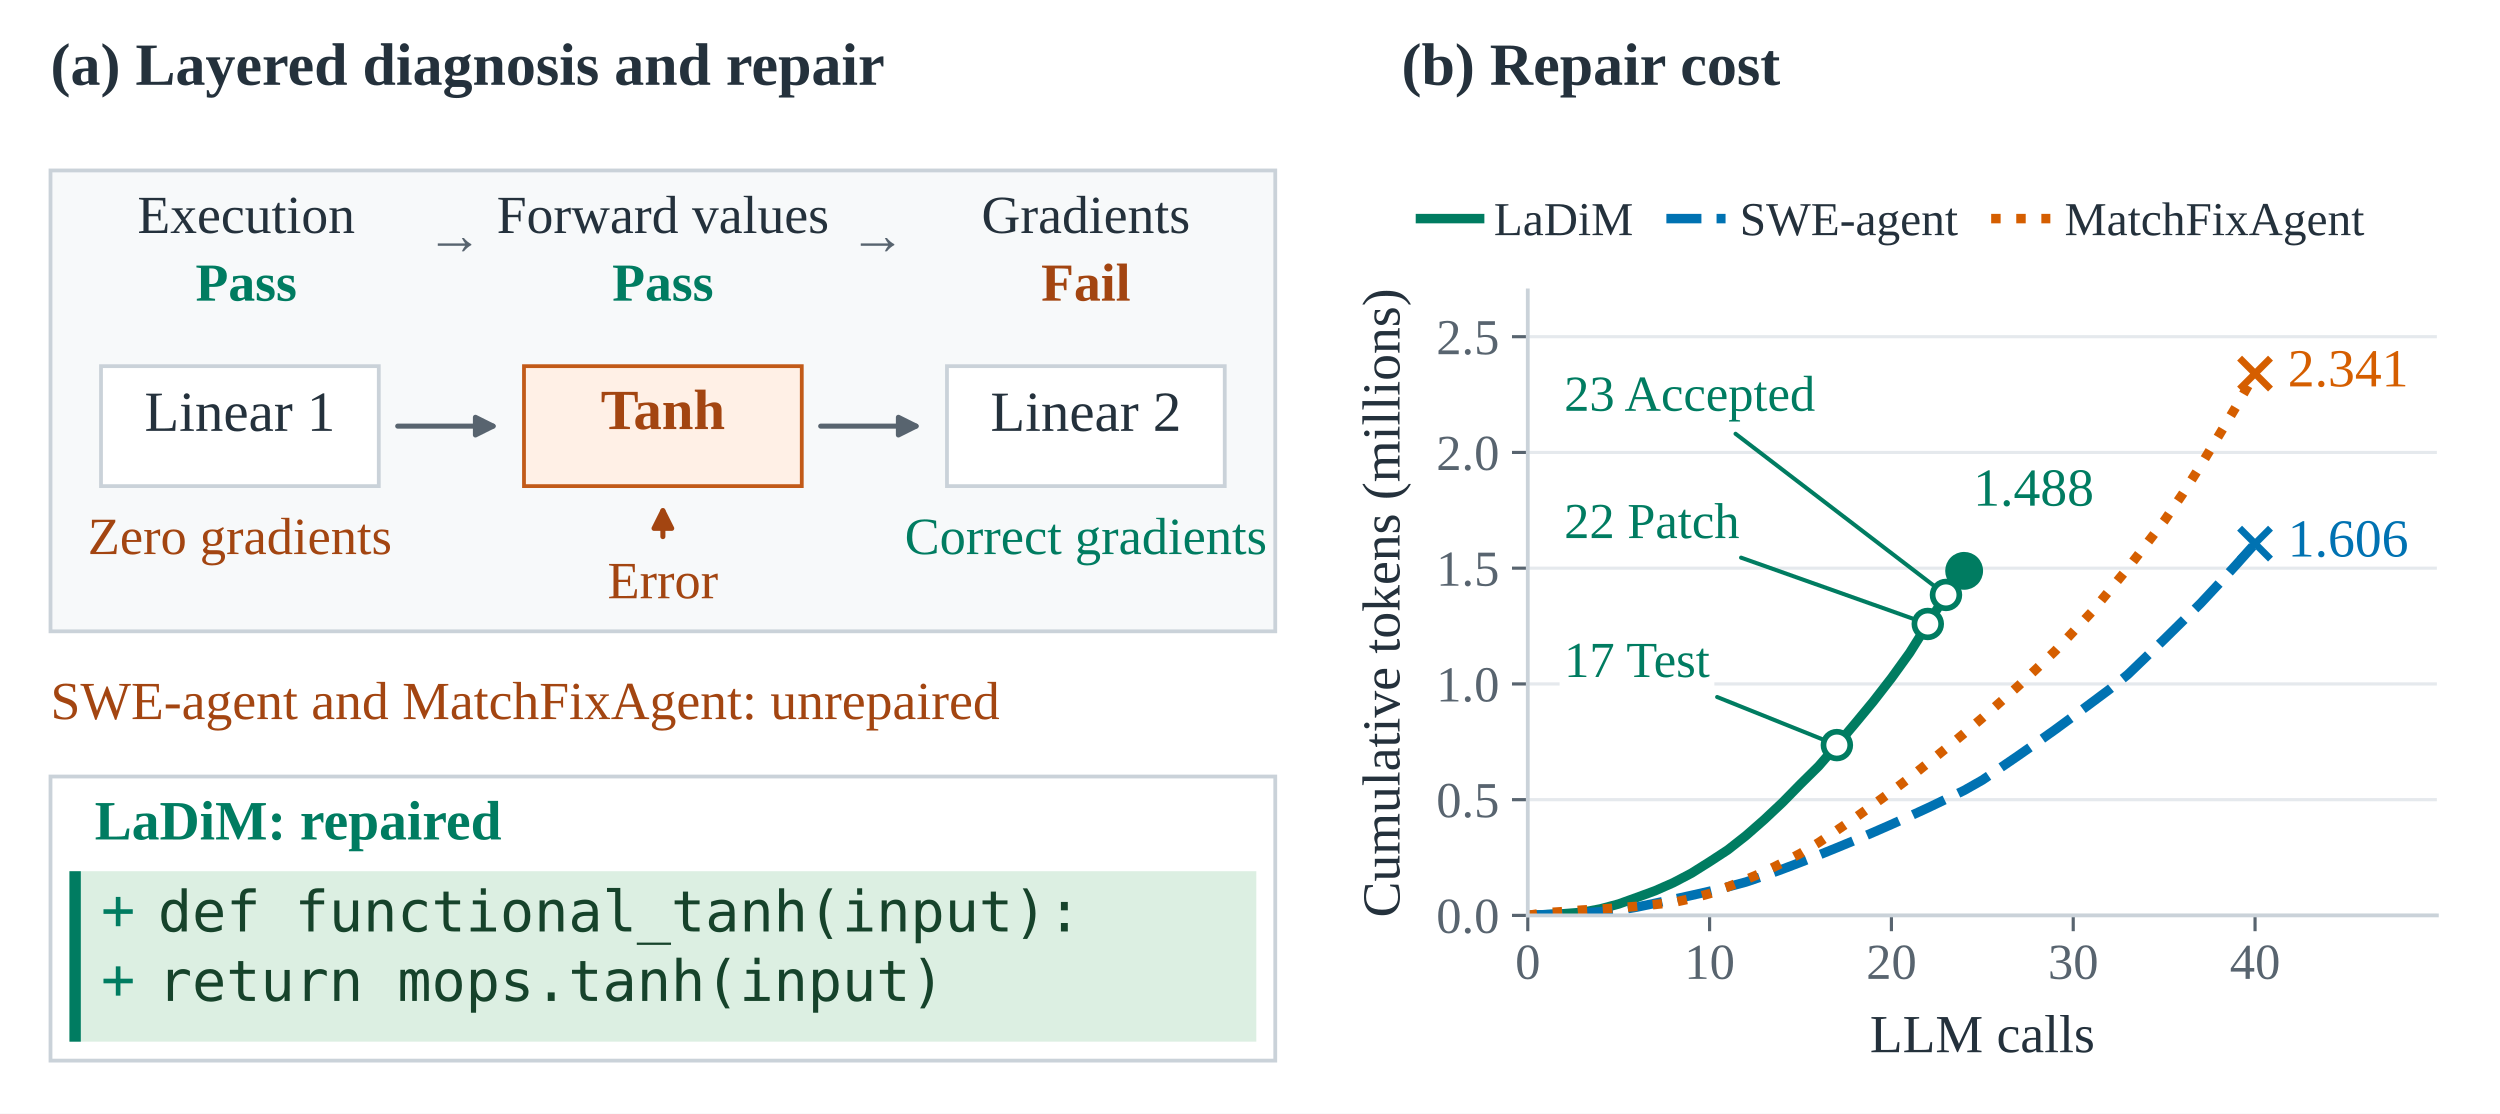
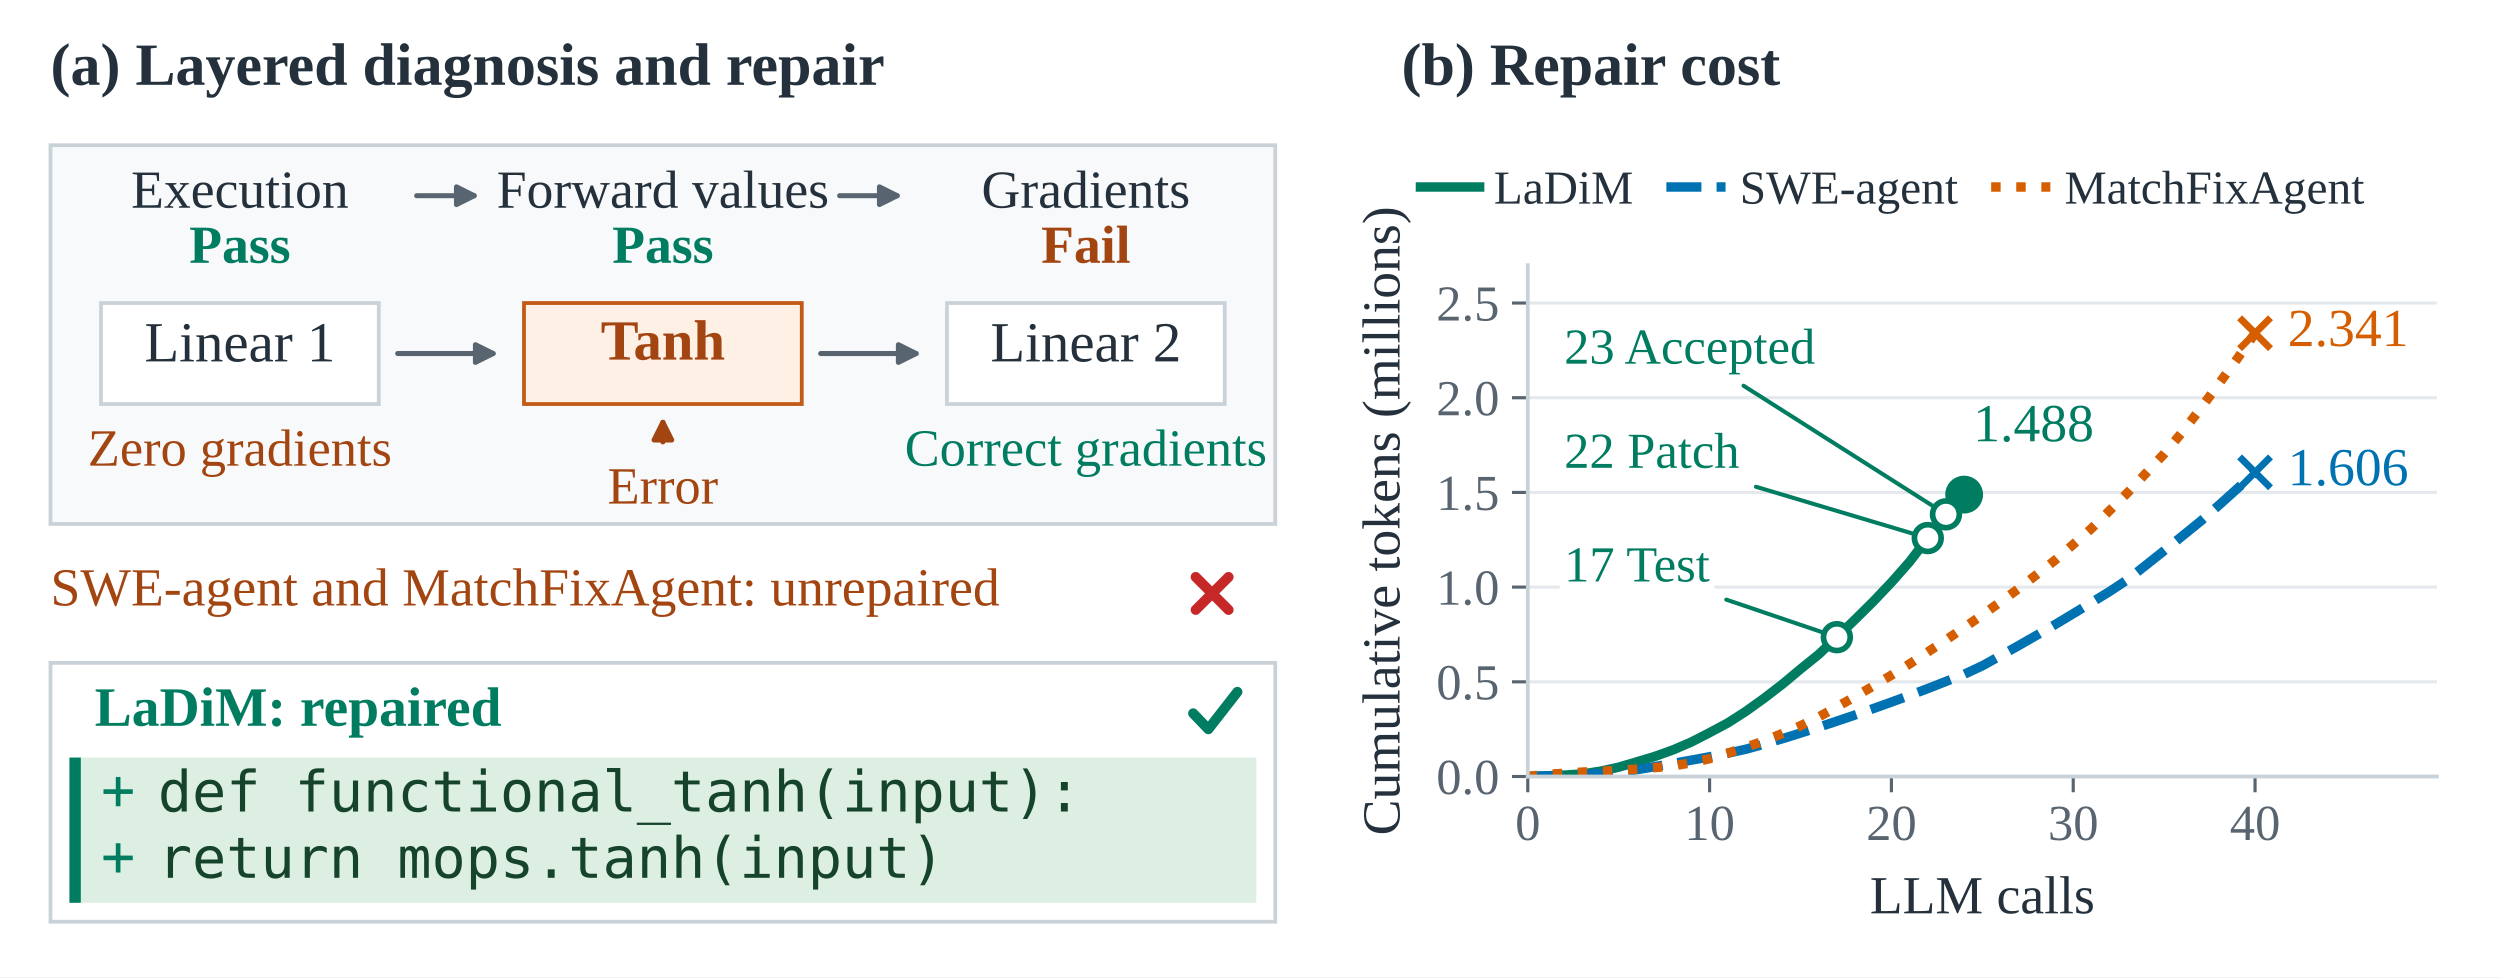
- <svg xmlns="http://www.w3.org/2000/svg" xmlns:xlink="http://www.w3.org/1999/xlink" width="396pt" height="176.4pt" viewBox="0 0 396 176.4" version="1.1">
+ <svg xmlns="http://www.w3.org/2000/svg" xmlns:xlink="http://www.w3.org/1999/xlink" width="396pt" height="154.8pt" viewBox="0 0 396 154.8" version="1.1">
  <defs>
    <style type="text/css">*{stroke-linejoin: round; stroke-linecap: butt}</style>
  </defs>
  <g id="figure_1">
    <g id="patch_1">
-       <path d="M 0 176.4 L 396 176.4 L 396 0 L 0 0 z " style="fill: #ffffff" />
+       <path d="M 0 154.8 L 396 154.8 L 396 0 L 0 0 z " style="fill: #ffffff" />
    </g>
    <g id="axes_1">
      <g id="patch_2">
-         <path d="M 8 27 L 202 27 L 202 100 L 8 100 z " clip-path="url(#pe458eaf843)" style="fill: #f7f9fa; stroke: #cad2d9; stroke-width: 0.6; stroke-linejoin: miter" />
+         <path d="M 8 23 L 202 23 L 202 83 L 8 83 z " clip-path="url(#p9c7cafc4a4)" style="fill: #f7f9fa; stroke: #cad2d9; stroke-width: 0.6; stroke-linejoin: miter" />
      </g>
      <g id="patch_3">
-         <path d="M 16 58 L 60 58 L 60 77 L 16 77 z " clip-path="url(#pe458eaf843)" style="fill: #ffffff; stroke: #cad2d9; stroke-width: 0.6; stroke-linejoin: miter" />
+         <path d="M 16 48 L 60 48 L 60 64 L 16 64 z " clip-path="url(#p9c7cafc4a4)" style="fill: #ffffff; stroke: #cad2d9; stroke-width: 0.6; stroke-linejoin: miter" />
      </g>
      <g id="patch_4">
-         <path d="M 83 58 L 127 58 L 127 77 L 83 77 z " clip-path="url(#pe458eaf843)" style="fill: #fff0e6; stroke: #c25a18; stroke-width: 0.6; stroke-linejoin: miter" />
+         <path d="M 83 48 L 127 48 L 127 64 L 83 64 z " clip-path="url(#p9c7cafc4a4)" style="fill: #fff0e6; stroke: #c25a18; stroke-width: 0.6; stroke-linejoin: miter" />
      </g>
      <g id="patch_5">
-         <path d="M 150 58 L 194 58 L 194 77 L 150 77 z " clip-path="url(#pe458eaf843)" style="fill: #ffffff; stroke: #cad2d9; stroke-width: 0.6; stroke-linejoin: miter" />
+         <path d="M 150 48 L 194 48 L 194 64 L 150 64 z " clip-path="url(#p9c7cafc4a4)" style="fill: #ffffff; stroke: #cad2d9; stroke-width: 0.6; stroke-linejoin: miter" />
      </g>
      <g id="patch_6">
-         <path d="M 8 123 L 202 123 L 202 168 L 8 168 z " clip-path="url(#pe458eaf843)" style="fill: #ffffff; stroke: #cad2d9; stroke-width: 0.6; stroke-linejoin: miter" />
+         <path d="M 8 105 L 202 105 L 202 146 L 8 146 z " clip-path="url(#p9c7cafc4a4)" style="fill: #ffffff; stroke: #cad2d9; stroke-width: 0.6; stroke-linejoin: miter" />
      </g>
      <g id="patch_7">
-         <path d="M 62.997 67.5 Q 70.999 67.5 78.106 67.5 " clip-path="url(#pe458eaf843)" style="fill: none; stroke: #58646f; stroke-width: 0.8; stroke-linecap: round" />
-         <path d="M 75.306 66.1 L 78.106 67.5 L 75.306 68.9 z " clip-path="url(#pe458eaf843)" style="fill: #58646f; stroke: #58646f; stroke-width: 0.8; stroke-linecap: round" />
+         <path d="M 66 31 Q 70.999 31 75.105 31 " clip-path="url(#p9c7cafc4a4)" style="fill: none; stroke: #58646f; stroke-width: 0.8; stroke-linecap: round" />
+         <path d="M 72.305 29.6 L 75.105 31 L 72.305 32.4 z " clip-path="url(#p9c7cafc4a4)" style="fill: #58646f; stroke: #58646f; stroke-width: 0.8; stroke-linecap: round" />
      </g>
      <g id="patch_8">
-         <path d="M 129.997 67.5 Q 137.999 67.5 145.106 67.5 " clip-path="url(#pe458eaf843)" style="fill: none; stroke: #58646f; stroke-width: 0.8; stroke-linecap: round" />
-         <path d="M 142.306 66.1 L 145.106 67.5 L 142.306 68.9 z " clip-path="url(#pe458eaf843)" style="fill: #58646f; stroke: #58646f; stroke-width: 0.8; stroke-linecap: round" />
+         <path d="M 133 31 Q 137.999 31 142.105 31 " clip-path="url(#p9c7cafc4a4)" style="fill: none; stroke: #58646f; stroke-width: 0.8; stroke-linecap: round" />
+         <path d="M 139.305 29.6 L 142.105 31 L 139.305 32.4 z " clip-path="url(#p9c7cafc4a4)" style="fill: #58646f; stroke: #58646f; stroke-width: 0.8; stroke-linecap: round" />
      </g>
      <g id="patch_9">
-         <path d="M 105 85 Q 105 82.5 105 80.894 " clip-path="url(#pe458eaf843)" style="fill: none; stroke: #a34511; stroke-width: 0.8; stroke-linecap: round" />
-         <path d="M 103.6 83.694 L 105 80.894 L 106.4 83.694 z " clip-path="url(#pe458eaf843)" style="fill: #a34511; stroke: #a34511; stroke-width: 0.8; stroke-linecap: round" />
+         <path d="M 62.997 56 Q 70.999 56 78.106 56 " clip-path="url(#p9c7cafc4a4)" style="fill: none; stroke: #58646f; stroke-width: 0.8; stroke-linecap: round" />
+         <path d="M 75.306 54.6 L 78.106 56 L 75.306 57.4 z " clip-path="url(#p9c7cafc4a4)" style="fill: #58646f; stroke: #58646f; stroke-width: 0.8; stroke-linecap: round" />
      </g>
      <g id="patch_10">
-         <path d="M 11 138 L 199 138 L 199 165 L 11 165 z " clip-path="url(#pe458eaf843)" style="fill: #dcefe2" />
+         <path d="M 129.997 56 Q 137.999 56 145.106 56 " clip-path="url(#p9c7cafc4a4)" style="fill: none; stroke: #58646f; stroke-width: 0.8; stroke-linecap: round" />
+         <path d="M 142.306 54.6 L 145.106 56 L 142.306 57.4 z " clip-path="url(#p9c7cafc4a4)" style="fill: #58646f; stroke: #58646f; stroke-width: 0.8; stroke-linecap: round" />
      </g>
      <g id="patch_11">
-         <path d="M 11 138 L 12.8 138 L 12.8 165 L 11 165 z " clip-path="url(#pe458eaf843)" style="fill: #007c61" />
+         <path d="M 105 69.996 Q 105 67.998 105 66.894 " clip-path="url(#p9c7cafc4a4)" style="fill: none; stroke: #a34511; stroke-width: 0.8; stroke-linecap: round" />
+         <path d="M 103.6 69.694 L 105 66.894 L 106.4 69.694 z " clip-path="url(#p9c7cafc4a4)" style="fill: #a34511; stroke: #a34511; stroke-width: 0.8; stroke-linecap: round" />
+       </g>
+       <g id="patch_12">
+         <path d="M 11 120 L 199 120 L 199 143 L 11 143 z " clip-path="url(#p9c7cafc4a4)" style="fill: #dcefe2" />
+       </g>
+       <g id="line2d_1">
+         <path d="M 189.4 96.6 L 194.6 91.4 " clip-path="url(#p9c7cafc4a4)" style="fill: none; stroke: #c62828; stroke-width: 1.6; stroke-linecap: round" />
+       </g>
+       <g id="line2d_2">
+         <path d="M 189.4 91.4 L 194.6 96.6 " clip-path="url(#p9c7cafc4a4)" style="fill: none; stroke: #c62828; stroke-width: 1.6; stroke-linecap: round" />
+       </g>
+       <g id="line2d_3">
+         <path d="M 189 113 L 191.4 115.5 L 196 109.6 " clip-path="url(#p9c7cafc4a4)" style="fill: none; stroke: #007c61; stroke-width: 1.6; stroke-linecap: round" />
+       </g>
+       <g id="patch_13">
+         <path d="M 11 120 L 12.8 120 L 12.8 143 L 11 143 z " clip-path="url(#p9c7cafc4a4)" style="fill: #007c61" />
      </g>
      <g id="text_1">
        <text style="font-weight: 700; font-size: 9.5px; font-family: 'Times New Roman'; text-anchor: start; fill: #24313c" x="8" y="13.439" transform="rotate(-0 8 13.43922)">(a) Layered diagnosis and repair</text>
      </g>
      <g id="text_2">
-         <text style="font-size: 8.5px; font-family: 'Times New Roman'; text-anchor: middle; fill: #24313c" x="39" y="36.902" transform="rotate(-0 39 36.90219)">Execution</text>
+         <text style="font-size: 8.5px; font-family: 'Times New Roman'; text-anchor: middle; fill: #24313c" x="38" y="32.902" transform="rotate(-0 38 32.90219)">Execution</text>
      </g>
      <g id="text_3">
-         <text style="font-weight: 700; font-size: 8.5px; font-family: 'Times New Roman'; text-anchor: middle; fill: #007c61" x="39" y="47.629" transform="rotate(-0 39 47.62859)">Pass</text>
+         <text style="font-weight: 700; font-size: 8.5px; font-family: 'Times New Roman'; text-anchor: middle; fill: #007c61" x="38" y="41.629" transform="rotate(-0 38 41.62859)">Pass</text>
      </g>
      <g id="text_4">
-         <text style="font-size: 8.5px; font-family: 'Times New Roman'; text-anchor: middle; fill: #24313c" x="105" y="36.902" transform="rotate(-0 105 36.90219)">Forward values</text>
+         <text style="font-size: 8.5px; font-family: 'Times New Roman'; text-anchor: middle; fill: #24313c" x="105" y="32.902" transform="rotate(-0 105 32.90219)">Forward values</text>
      </g>
      <g id="text_5">
-         <text style="font-weight: 700; font-size: 8.5px; font-family: 'Times New Roman'; text-anchor: middle; fill: #007c61" x="105" y="47.629" transform="rotate(-0 105 47.62859)">Pass</text>
+         <text style="font-weight: 700; font-size: 8.5px; font-family: 'Times New Roman'; text-anchor: middle; fill: #007c61" x="105" y="41.629" transform="rotate(-0 105 41.62859)">Pass</text>
      </g>
      <g id="text_6">
-         <text style="font-size: 8.5px; font-family: 'Times New Roman'; text-anchor: middle; fill: #24313c" x="172" y="36.902" transform="rotate(-0 172 36.90219)">Gradients</text>
+         <text style="font-size: 8.5px; font-family: 'Times New Roman'; text-anchor: middle; fill: #24313c" x="172" y="32.902" transform="rotate(-0 172 32.90219)">Gradients</text>
      </g>
      <g id="text_7">
-         <text style="font-weight: 700; font-size: 8.5px; font-family: 'Times New Roman'; text-anchor: middle; fill: #a34511" x="172" y="47.629" transform="rotate(-0 172 47.62859)">Fail</text>
+         <text style="font-weight: 700; font-size: 8.5px; font-family: 'Times New Roman'; text-anchor: middle; fill: #a34511" x="172" y="41.629" transform="rotate(-0 172 41.62859)">Fail</text>
      </g>
      <g id="text_8">
-         <text style="font-size: 9px; font-family: 'Times New Roman'; text-anchor: middle; fill: #58646f" x="72" y="40.249" transform="rotate(-0 72 40.24938)">→</text>
+         <text style="font-size: 9px; font-family: 'Times New Roman'; text-anchor: middle; fill: #24313c" x="38" y="57.249" transform="rotate(-0 38 57.24938)">Linear 1</text>
      </g>
      <g id="text_9">
-         <text style="font-size: 9px; font-family: 'Times New Roman'; text-anchor: middle; fill: #58646f" x="139" y="40.249" transform="rotate(-0 139 40.24938)">→</text>
+         <text style="font-weight: 700; font-size: 9px; font-family: 'Times New Roman'; text-anchor: middle; fill: #a34511" x="105" y="56.96" transform="rotate(-0 105 56.95969)">Tanh</text>
      </g>
      <g id="text_10">
-         <text style="font-size: 9px; font-family: 'Times New Roman'; text-anchor: middle; fill: #24313c" x="38" y="68.249" transform="rotate(-0 38 68.24938)">Linear 1</text>
+         <text style="font-size: 9px; font-family: 'Times New Roman'; text-anchor: middle; fill: #24313c" x="172" y="57.249" transform="rotate(-0 172 57.24938)">Linear 2</text>
      </g>
      <g id="text_11">
-         <text style="font-weight: 700; font-size: 9px; font-family: 'Times New Roman'; text-anchor: middle; fill: #a34511" x="105" y="67.96" transform="rotate(-0 105 67.95969)">Tanh</text>
+         <text style="font-size: 8.3px; font-family: 'Times New Roman'; text-anchor: middle; fill: #a34511" x="38" y="73.763" transform="rotate(-0 38 73.76331)">Zero gradients</text>
      </g>
      <g id="text_12">
-         <text style="font-size: 9px; font-family: 'Times New Roman'; text-anchor: middle; fill: #24313c" x="172" y="68.249" transform="rotate(-0 172 68.24938)">Linear 2</text>
+         <text style="font-size: 8.3px; font-family: 'Times New Roman'; text-anchor: middle; fill: #007c61" x="172" y="73.763" transform="rotate(-0 172 73.76331)">Correct gradients</text>
      </g>
      <g id="text_13">
-         <text style="font-size: 8.3px; font-family: 'Times New Roman'; text-anchor: middle; fill: #a34511" x="38" y="87.763" transform="rotate(-0 38 87.76331)">Zero gradients</text>
+         <text style="font-size: 8.3px; font-family: 'Times New Roman'; text-anchor: middle; fill: #a34511" x="105" y="79.763" transform="rotate(-0 105 79.76331)">Error</text>
      </g>
      <g id="text_14">
-         <text style="font-size: 8.3px; font-family: 'Times New Roman'; text-anchor: middle; fill: #007c61" x="172" y="87.763" transform="rotate(-0 172 87.76331)">Correct gradients</text>
+         <text style="font-size: 8.5px; font-family: 'Times New Roman'; text-anchor: start; fill: #a34511" x="8" y="95.902" transform="rotate(-0 8 95.90219)">SWE-agent and MatchFixAgent: unrepaired</text>
      </g>
      <g id="text_15">
-         <text style="font-size: 8.3px; font-family: 'Times New Roman'; text-anchor: middle; fill: #a34511" x="105" y="94.763" transform="rotate(-0 105 94.76331)">Error</text>
+         <text style="font-weight: 700; font-size: 8.8px; font-family: 'Times New Roman'; text-anchor: start; fill: #007c61" x="15" y="114.965" transform="rotate(-0 15 114.9647)">LaDiM: repaired</text>
      </g>
      <g id="text_16">
-         <text style="font-size: 8.5px; font-family: 'Times New Roman'; text-anchor: start; fill: #a34511" x="8" y="113.902" transform="rotate(-0 8 113.9022)">SWE-agent and MatchFixAgent: unrepaired</text>
+         <text style="font-size: 9px; font-family: 'Consolas'; text-anchor: start; fill: #007c61" x="16" y="128.21" transform="rotate(-0 16 128.21)">+</text>
      </g>
      <g id="text_17">
-         <text style="font-weight: 700; font-size: 8.8px; font-family: 'Times New Roman'; text-anchor: start; fill: #007c61" x="15" y="132.965" transform="rotate(-0 15 132.9648)">LaDiM: repaired</text>
+         <text style="font-size: 9px; font-family: 'Consolas'; text-anchor: start; fill: #16432b" x="25" y="128.543" transform="rotate(-0 25 128.5433)">def functional_tanh(input):</text>
      </g>
      <g id="text_18">
-         <text style="font-size: 9px; font-family: 'Consolas'; text-anchor: start; fill: #007c61" x="16" y="147.21" transform="rotate(-0 16 147.21)">+</text>
+         <text style="font-size: 9px; font-family: 'Consolas'; text-anchor: start; fill: #007c61" x="16" y="138.71" transform="rotate(-0 16 138.71)">+</text>
      </g>
      <g id="text_19">
-         <text style="font-size: 9px; font-family: 'Consolas'; text-anchor: start; fill: #16432b" x="25" y="147.543" transform="rotate(-0 25 147.5433)">def functional_tanh(input):</text>
+         <text style="font-size: 9px; font-family: 'Consolas'; text-anchor: start; fill: #16432b" x="25" y="139.043" transform="rotate(-0 25 139.0433)">    return mops.tanh(input)</text>
      </g>
      <g id="text_20">
-         <text style="font-size: 9px; font-family: 'Consolas'; text-anchor: start; fill: #007c61" x="16" y="158.21" transform="rotate(-0 16 158.21)">+</text>
-       </g>
-       <g id="text_21">
-         <text style="font-size: 9px; font-family: 'Consolas'; text-anchor: start; fill: #16432b" x="25" y="158.543" transform="rotate(-0 25 158.5433)">    return mops.tanh(input)</text>
-       </g>
-       <g id="text_22">
        <text style="font-weight: 700; font-size: 9.5px; font-family: 'Times New Roman'; text-anchor: start; fill: #24313c" x="222" y="13.439" transform="rotate(-0 222 13.43922)">(b) Repair cost</text>
      </g>
    </g>
    <g id="axes_2">
-       <g id="patch_12">
-         <path d="M 242 145 L 386 145 L 386 46 L 242 46 z " style="fill: #ffffff" />
+       <g id="patch_14">
+         <path d="M 242 123 L 386 123 L 386 42 L 242 42 z " style="fill: #ffffff" />
      </g>
      <g id="matplotlib.axis_1">
        <g id="xtick_1">
-           <g id="line2d_1">
+           <g id="line2d_4">
            <defs>
-               <path id="m6472558a2f" d="M 0 0 L 0 2.5 " style="stroke: #58646f; stroke-width: 0.5" />
+               <path id="md865ca824f" d="M 0 0 L 0 2.5 " style="stroke: #58646f; stroke-width: 0.5" />
            </defs>
            <g>
-               <use xlink:href="#m6472558a2f" x="242" y="145" style="fill: #58646f; stroke: #58646f; stroke-width: 0.5" />
+               <use xlink:href="#md865ca824f" x="242" y="123" style="fill: #58646f; stroke: #58646f; stroke-width: 0.5" />
+             </g>
+           </g>
+           <g id="text_21">
+             <text style="font-size: 8px; font-family: 'Times New Roman'; text-anchor: middle; fill: #58646f" x="242" y="133.055" transform="rotate(-0 242 133.055)">0</text>
+           </g>
+         </g>
+         <g id="xtick_2">
+           <g id="line2d_5">
+             <g>
+               <use xlink:href="#md865ca824f" x="270.8" y="123" style="fill: #58646f; stroke: #58646f; stroke-width: 0.5" />
+             </g>
+           </g>
+           <g id="text_22">
+             <text style="font-size: 8px; font-family: 'Times New Roman'; text-anchor: middle; fill: #58646f" x="270.8" y="133.055" transform="rotate(-0 270.8 133.055)">10</text>
+           </g>
+         </g>
+         <g id="xtick_3">
+           <g id="line2d_6">
+             <g>
+               <use xlink:href="#md865ca824f" x="299.6" y="123" style="fill: #58646f; stroke: #58646f; stroke-width: 0.5" />
            </g>
          </g>
          <g id="text_23">
-             <text style="font-size: 8px; font-family: 'Times New Roman'; text-anchor: middle; fill: #58646f" x="242" y="155.055" transform="rotate(-0 242 155.055)">0</text>
-           </g>
-         </g>
-         <g id="xtick_2">
-           <g id="line2d_2">
-             <g>
-               <use xlink:href="#m6472558a2f" x="270.8" y="145" style="fill: #58646f; stroke: #58646f; stroke-width: 0.5" />
+             <text style="font-size: 8px; font-family: 'Times New Roman'; text-anchor: middle; fill: #58646f" x="299.6" y="133.055" transform="rotate(-0 299.6 133.055)">20</text>
+           </g>
+         </g>
+         <g id="xtick_4">
+           <g id="line2d_7">
+             <g>
+               <use xlink:href="#md865ca824f" x="328.4" y="123" style="fill: #58646f; stroke: #58646f; stroke-width: 0.5" />
            </g>
          </g>
          <g id="text_24">
-             <text style="font-size: 8px; font-family: 'Times New Roman'; text-anchor: middle; fill: #58646f" x="270.8" y="155.055" transform="rotate(-0 270.8 155.055)">10</text>
-           </g>
-         </g>
-         <g id="xtick_3">
-           <g id="line2d_3">
-             <g>
-               <use xlink:href="#m6472558a2f" x="299.6" y="145" style="fill: #58646f; stroke: #58646f; stroke-width: 0.5" />
+             <text style="font-size: 8px; font-family: 'Times New Roman'; text-anchor: middle; fill: #58646f" x="328.4" y="133.055" transform="rotate(-0 328.4 133.055)">30</text>
+           </g>
+         </g>
+         <g id="xtick_5">
+           <g id="line2d_8">
+             <g>
+               <use xlink:href="#md865ca824f" x="357.2" y="123" style="fill: #58646f; stroke: #58646f; stroke-width: 0.5" />
            </g>
          </g>
          <g id="text_25">
-             <text style="font-size: 8px; font-family: 'Times New Roman'; text-anchor: middle; fill: #58646f" x="299.6" y="155.055" transform="rotate(-0 299.6 155.055)">20</text>
-           </g>
-         </g>
-         <g id="xtick_4">
-           <g id="line2d_4">
-             <g>
-               <use xlink:href="#m6472558a2f" x="328.4" y="145" style="fill: #58646f; stroke: #58646f; stroke-width: 0.5" />
-             </g>
-           </g>
-           <g id="text_26">
-             <text style="font-size: 8px; font-family: 'Times New Roman'; text-anchor: middle; fill: #58646f" x="328.4" y="155.055" transform="rotate(-0 328.4 155.055)">30</text>
-           </g>
-         </g>
-         <g id="xtick_5">
-           <g id="line2d_5">
-             <g>
-               <use xlink:href="#m6472558a2f" x="357.2" y="145" style="fill: #58646f; stroke: #58646f; stroke-width: 0.5" />
-             </g>
-           </g>
-           <g id="text_27">
-             <text style="font-size: 8px; font-family: 'Times New Roman'; text-anchor: middle; fill: #58646f" x="357.2" y="155.055" transform="rotate(-0 357.2 155.055)">40</text>
-           </g>
-         </g>
-         <g id="text_28">
-           <text style="font-size: 8.5px; font-family: 'Times New Roman'; text-anchor: middle; fill: #24313c" x="314" y="166.668" transform="rotate(-0 314 166.6684)">LLM calls</text>
+             <text style="font-size: 8px; font-family: 'Times New Roman'; text-anchor: middle; fill: #58646f" x="357.2" y="133.055" transform="rotate(-0 357.2 133.055)">40</text>
+           </g>
+         </g>
+         <g id="text_26">
+           <text style="font-size: 8.5px; font-family: 'Times New Roman'; text-anchor: middle; fill: #24313c" x="314" y="144.668" transform="rotate(-0 314 144.6684)">LLM calls</text>
        </g>
      </g>
      <g id="matplotlib.axis_2">
        <g id="ytick_1">
-           <g id="line2d_6">
-             <path d="M 242 145 L 386 145 " clip-path="url(#p086661b402)" style="fill: none; stroke: #e5e9ed; stroke-width: 0.5; stroke-linecap: square" />
-           </g>
-           <g id="line2d_7">
+           <g id="line2d_9">
+             <path d="M 242 123 L 386 123 " clip-path="url(#pe21ce3db8c)" style="fill: none; stroke: #e5e9ed; stroke-width: 0.5; stroke-linecap: square" />
+           </g>
+           <g id="line2d_10">
            <defs>
-               <path id="ma03b83608a" d="M 0 0 L -2.5 0 " style="stroke: #58646f; stroke-width: 0.5" />
+               <path id="mfcad0611cb" d="M 0 0 L -2.5 0 " style="stroke: #58646f; stroke-width: 0.5" />
            </defs>
            <g>
-               <use xlink:href="#ma03b83608a" x="242" y="145" style="fill: #58646f; stroke: #58646f; stroke-width: 0.5" />
+               <use xlink:href="#mfcad0611cb" x="242" y="123" style="fill: #58646f; stroke: #58646f; stroke-width: 0.5" />
+             </g>
+           </g>
+           <g id="text_27">
+             <text style="font-size: 8px; font-family: 'Times New Roman'; text-anchor: end; fill: #58646f" x="237.5" y="125.778" transform="rotate(-0 237.5 125.7775)">0.0</text>
+           </g>
+         </g>
+         <g id="ytick_2">
+           <g id="line2d_11">
+             <path d="M 242 108 L 386 108 " clip-path="url(#pe21ce3db8c)" style="fill: none; stroke: #e5e9ed; stroke-width: 0.5; stroke-linecap: square" />
+           </g>
+           <g id="line2d_12">
+             <g>
+               <use xlink:href="#mfcad0611cb" x="242" y="108" style="fill: #58646f; stroke: #58646f; stroke-width: 0.5" />
+             </g>
+           </g>
+           <g id="text_28">
+             <text style="font-size: 8px; font-family: 'Times New Roman'; text-anchor: end; fill: #58646f" x="237.5" y="110.778" transform="rotate(-0 237.5 110.7775)">0.5</text>
+           </g>
+         </g>
+         <g id="ytick_3">
+           <g id="line2d_13">
+             <path d="M 242 93 L 386 93 " clip-path="url(#pe21ce3db8c)" style="fill: none; stroke: #e5e9ed; stroke-width: 0.5; stroke-linecap: square" />
+           </g>
+           <g id="line2d_14">
+             <g>
+               <use xlink:href="#mfcad0611cb" x="242" y="93" style="fill: #58646f; stroke: #58646f; stroke-width: 0.5" />
            </g>
          </g>
          <g id="text_29">
-             <text style="font-size: 8px; font-family: 'Times New Roman'; text-anchor: end; fill: #58646f" x="237.5" y="147.778" transform="rotate(-0 237.5 147.7775)">0.0</text>
-           </g>
-         </g>
-         <g id="ytick_2">
-           <g id="line2d_8">
-             <path d="M 242 126.667 L 386 126.667 " clip-path="url(#p086661b402)" style="fill: none; stroke: #e5e9ed; stroke-width: 0.5; stroke-linecap: square" />
-           </g>
-           <g id="line2d_9">
-             <g>
-               <use xlink:href="#ma03b83608a" x="242" y="126.667" style="fill: #58646f; stroke: #58646f; stroke-width: 0.5" />
+             <text style="font-size: 8px; font-family: 'Times New Roman'; text-anchor: end; fill: #58646f" x="237.5" y="95.778" transform="rotate(-0 237.5 95.7775)">1.0</text>
+           </g>
+         </g>
+         <g id="ytick_4">
+           <g id="line2d_15">
+             <path d="M 242 78 L 386 78 " clip-path="url(#pe21ce3db8c)" style="fill: none; stroke: #e5e9ed; stroke-width: 0.5; stroke-linecap: square" />
+           </g>
+           <g id="line2d_16">
+             <g>
+               <use xlink:href="#mfcad0611cb" x="242" y="78" style="fill: #58646f; stroke: #58646f; stroke-width: 0.5" />
            </g>
          </g>
          <g id="text_30">
-             <text style="font-size: 8px; font-family: 'Times New Roman'; text-anchor: end; fill: #58646f" x="237.5" y="129.444" transform="rotate(-0 237.5 129.4442)">0.5</text>
-           </g>
-         </g>
-         <g id="ytick_3">
-           <g id="line2d_10">
-             <path d="M 242 108.333 L 386 108.333 " clip-path="url(#p086661b402)" style="fill: none; stroke: #e5e9ed; stroke-width: 0.5; stroke-linecap: square" />
-           </g>
-           <g id="line2d_11">
-             <g>
-               <use xlink:href="#ma03b83608a" x="242" y="108.333" style="fill: #58646f; stroke: #58646f; stroke-width: 0.5" />
+             <text style="font-size: 8px; font-family: 'Times New Roman'; text-anchor: end; fill: #58646f" x="237.5" y="80.778" transform="rotate(-0 237.5 80.7775)">1.5</text>
+           </g>
+         </g>
+         <g id="ytick_5">
+           <g id="line2d_17">
+             <path d="M 242 63 L 386 63 " clip-path="url(#pe21ce3db8c)" style="fill: none; stroke: #e5e9ed; stroke-width: 0.5; stroke-linecap: square" />
+           </g>
+           <g id="line2d_18">
+             <g>
+               <use xlink:href="#mfcad0611cb" x="242" y="63" style="fill: #58646f; stroke: #58646f; stroke-width: 0.5" />
            </g>
          </g>
          <g id="text_31">
-             <text style="font-size: 8px; font-family: 'Times New Roman'; text-anchor: end; fill: #58646f" x="237.5" y="111.111" transform="rotate(-0 237.5 111.1108)">1.0</text>
-           </g>
-         </g>
-         <g id="ytick_4">
-           <g id="line2d_12">
-             <path d="M 242 90 L 386 90 " clip-path="url(#p086661b402)" style="fill: none; stroke: #e5e9ed; stroke-width: 0.5; stroke-linecap: square" />
-           </g>
-           <g id="line2d_13">
-             <g>
-               <use xlink:href="#ma03b83608a" x="242" y="90" style="fill: #58646f; stroke: #58646f; stroke-width: 0.5" />
+             <text style="font-size: 8px; font-family: 'Times New Roman'; text-anchor: end; fill: #58646f" x="237.5" y="65.778" transform="rotate(-0 237.5 65.7775)">2.0</text>
+           </g>
+         </g>
+         <g id="ytick_6">
+           <g id="line2d_19">
+             <path d="M 242 48 L 386 48 " clip-path="url(#pe21ce3db8c)" style="fill: none; stroke: #e5e9ed; stroke-width: 0.5; stroke-linecap: square" />
+           </g>
+           <g id="line2d_20">
+             <g>
+               <use xlink:href="#mfcad0611cb" x="242" y="48" style="fill: #58646f; stroke: #58646f; stroke-width: 0.5" />
            </g>
          </g>
          <g id="text_32">
-             <text style="font-size: 8px; font-family: 'Times New Roman'; text-anchor: end; fill: #58646f" x="237.5" y="92.778" transform="rotate(-0 237.5 92.7775)">1.5</text>
-           </g>
-         </g>
-         <g id="ytick_5">
-           <g id="line2d_14">
-             <path d="M 242 71.667 L 386 71.667 " clip-path="url(#p086661b402)" style="fill: none; stroke: #e5e9ed; stroke-width: 0.5; stroke-linecap: square" />
-           </g>
-           <g id="line2d_15">
-             <g>
-               <use xlink:href="#ma03b83608a" x="242" y="71.667" style="fill: #58646f; stroke: #58646f; stroke-width: 0.5" />
-             </g>
-           </g>
-           <g id="text_33">
-             <text style="font-size: 8px; font-family: 'Times New Roman'; text-anchor: end; fill: #58646f" x="237.5" y="74.444" transform="rotate(-0 237.5 74.44417)">2.0</text>
-           </g>
-         </g>
-         <g id="ytick_6">
-           <g id="line2d_16">
-             <path d="M 242 53.333 L 386 53.333 " clip-path="url(#p086661b402)" style="fill: none; stroke: #e5e9ed; stroke-width: 0.5; stroke-linecap: square" />
-           </g>
-           <g id="line2d_17">
-             <g>
-               <use xlink:href="#ma03b83608a" x="242" y="53.333" style="fill: #58646f; stroke: #58646f; stroke-width: 0.5" />
-             </g>
-           </g>
-           <g id="text_34">
-             <text style="font-size: 8px; font-family: 'Times New Roman'; text-anchor: end; fill: #58646f" x="237.5" y="56.111" transform="rotate(-0 237.5 56.11083)">2.5</text>
-           </g>
-         </g>
-         <g id="text_35">
-           <text style="font-size: 8.5px; font-family: 'Times New Roman'; text-anchor: middle; fill: #24313c" x="221.682" y="95.5" transform="rotate(-90 221.6818 95.5)">Cumulative tokens (millions)</text>
-         </g>
-       </g>
-       <g id="line2d_18">
-         <path d="M 242 145 L 244.88 144.88 L 247.76 144.73 L 250.64 144.504 L 253.52 143.966 L 256.4 143.192 L 259.28 142.154 L 262.16 141.097 L 265.04 139.828 L 267.92 138.317 L 270.8 136.507 L 273.68 134.627 L 276.56 132.366 L 279.44 129.841 L 282.32 127.136 L 285.2 124.198 L 288.08 121.355 L 290.96 118.025 L 293.84 114.604 L 296.72 111.125 L 299.6 107.414 L 302.48 103.422 L 305.36 98.837 L 308.24 94.239 L 311.12 90.422 " clip-path="url(#p086661b402)" style="fill: none; stroke: #007c61; stroke-width: 1.5; stroke-linecap: square" />
-       </g>
-       <g id="line2d_19">
-         <path d="M 242 145 L 244.88 144.867 L 247.76 144.736 L 250.64 144.593 L 253.52 144.416 L 256.4 144.19 L 259.28 143.684 L 262.16 143.079 L 265.04 142.462 L 267.92 141.829 L 270.8 141.176 L 273.68 140.482 L 276.56 139.712 L 279.44 138.732 L 282.32 137.684 L 285.2 136.587 L 288.08 135.448 L 290.96 134.276 L 293.84 133.087 L 296.72 131.851 L 299.6 130.59 L 302.48 129.29 L 305.36 127.97 L 308.24 126.591 L 311.12 125.2 L 314 123.566 L 316.88 121.614 L 319.76 119.644 L 322.64 117.627 L 325.52 115.584 L 328.4 113.468 L 331.28 111.328 L 334.16 109.181 L 337.04 106.847 L 339.92 104.076 L 342.8 101.276 L 345.68 98.437 L 348.56 95.589 L 351.44 92.502 L 354.32 89.337 L 357.2 86.111 " clip-path="url(#p086661b402)" style="fill: none; stroke-dasharray: 5.55,2.4; stroke-dashoffset: 0; stroke: #0072b2; stroke-width: 1.5" />
-       </g>
-       <g id="line2d_20">
-         <path d="M 242 145 L 244.88 144.569 L 247.76 144.384 L 250.64 144.144 L 253.52 143.997 L 256.4 143.801 L 259.28 143.561 L 262.16 143.27 L 265.04 142.95 L 267.92 142.331 L 270.8 141.551 L 273.68 140.488 L 276.56 139.322 L 279.44 138.095 L 282.32 136.679 L 285.2 135.175 L 288.08 133.464 L 290.96 131.517 L 293.84 129.545 L 296.72 127.482 L 299.6 125.377 L 302.48 123.198 L 305.36 120.885 L 308.24 118.552 L 311.12 116.166 L 314 113.72 L 316.88 111.185 L 319.76 108.607 L 322.64 105.878 L 325.52 103.124 L 328.4 100.064 L 331.28 96.994 L 334.16 93.509 L 337.04 90.017 L 339.92 86.277 L 342.8 82.526 L 345.68 78.317 L 348.56 73.777 L 351.44 69.016 L 354.32 64.212 L 357.2 59.178 " clip-path="url(#p086661b402)" style="fill: none; stroke-dasharray: 1.5,2.475; stroke-dashoffset: 0; stroke: #d55e00; stroke-width: 1.5" />
-       </g>
-       <g id="patch_13">
-         <path d="M 242 145 L 242 46 " style="fill: none; stroke: #cad2d9; stroke-width: 0.6; stroke-linejoin: miter; stroke-linecap: square" />
-       </g>
-       <g id="patch_14">
-         <path d="M 242 145 L 386 145 " style="fill: none; stroke: #cad2d9; stroke-width: 0.6; stroke-linejoin: miter; stroke-linecap: square" />
+             <text style="font-size: 8px; font-family: 'Times New Roman'; text-anchor: end; fill: #58646f" x="237.5" y="50.778" transform="rotate(-0 237.5 50.7775)">2.5</text>
+           </g>
+         </g>
+         <g id="text_33">
+           <text style="font-size: 8.5px; font-family: 'Times New Roman'; text-anchor: middle; fill: #24313c" x="221.682" y="82.5" transform="rotate(-90 221.6818 82.5)">Cumulative tokens (millions)</text>
+         </g>
+       </g>
+       <g id="line2d_21">
+         <path d="M 242 123 L 244.88 122.902 L 247.76 122.779 L 250.64 122.595 L 253.52 122.154 L 256.4 121.52 L 259.28 120.671 L 262.16 119.807 L 265.04 118.768 L 267.92 117.532 L 270.8 116.051 L 273.68 114.513 L 276.56 112.663 L 279.44 110.597 L 282.32 108.384 L 285.2 105.98 L 288.08 103.654 L 290.96 100.93 L 293.84 98.131 L 296.72 95.284 L 299.6 92.248 L 302.48 88.981 L 305.36 85.23 L 308.24 81.468 L 311.12 78.345 " clip-path="url(#pe21ce3db8c)" style="fill: none; stroke: #007c61; stroke-width: 1.5; stroke-linecap: square" />
+       </g>
+       <g id="line2d_22">
+         <path d="M 242 123 L 244.88 122.891 L 247.76 122.784 L 250.64 122.667 L 253.52 122.522 L 256.4 122.337 L 259.28 121.923 L 262.16 121.428 L 265.04 120.923 L 267.92 120.405 L 270.8 119.871 L 273.68 119.304 L 276.56 118.673 L 279.44 117.871 L 282.32 117.014 L 285.2 116.117 L 288.08 115.185 L 290.96 114.226 L 293.84 113.253 L 296.72 112.241 L 299.6 111.21 L 302.48 110.146 L 305.36 109.067 L 308.24 107.938 L 311.12 106.8 L 314 105.463 L 316.88 103.866 L 319.76 102.254 L 322.64 100.604 L 325.52 98.932 L 328.4 97.201 L 331.28 95.45 L 334.16 93.693 L 337.04 91.784 L 339.92 89.517 L 342.8 87.226 L 345.68 84.903 L 348.56 82.573 L 351.44 80.047 L 354.32 77.458 L 357.2 74.818 " clip-path="url(#pe21ce3db8c)" style="fill: none; stroke-dasharray: 5.55,2.4; stroke-dashoffset: 0; stroke: #0072b2; stroke-width: 1.5" />
+       </g>
+       <g id="line2d_23">
+         <path d="M 242 123 L 244.88 122.647 L 247.76 122.496 L 250.64 122.299 L 253.52 122.179 L 256.4 122.019 L 259.28 121.823 L 262.16 121.584 L 265.04 121.322 L 267.92 120.816 L 270.8 120.178 L 273.68 119.308 L 276.56 118.354 L 279.44 117.351 L 282.32 116.192 L 285.2 114.962 L 288.08 113.562 L 290.96 111.969 L 293.84 110.355 L 296.72 108.667 L 299.6 106.945 L 302.48 105.162 L 305.36 103.269 L 308.24 101.361 L 311.12 99.408 L 314 97.407 L 316.88 95.333 L 319.76 93.224 L 322.64 90.991 L 325.52 88.738 L 328.4 86.234 L 331.28 83.722 L 334.16 80.871 L 337.04 78.014 L 339.92 74.954 L 342.8 71.885 L 345.68 68.441 L 348.56 64.727 L 351.44 60.831 L 354.32 56.901 L 357.2 52.782 " clip-path="url(#pe21ce3db8c)" style="fill: none; stroke-dasharray: 1.5,2.475; stroke-dashoffset: 0; stroke: #d55e00; stroke-width: 1.5" />
      </g>
      <g id="patch_15">
-         <path d="M 271.997 110.411 Q 280.55 113.845 289.103 117.28 " style="fill: none; stroke: #007c61; stroke-width: 0.65; stroke-linecap: round" />
+         <path d="M 242 123 L 242 42 " style="fill: none; stroke: #cad2d9; stroke-width: 0.6; stroke-linejoin: miter; stroke-linecap: square" />
+       </g>
+       <g id="patch_16">
+         <path d="M 242 123 L 386 123 " style="fill: none; stroke: #cad2d9; stroke-width: 0.6; stroke-linejoin: miter; stroke-linecap: square" />
+       </g>
+       <g id="patch_17">
+         <path d="M 273.446 94.983 Q 281.256 97.635 289.066 100.287 " style="fill: none; stroke: #007c61; stroke-width: 0.65; stroke-linecap: round" />
+       </g>
+       <g id="text_34">
+         <g id="patch_18">
+           <path d="M 247.04 94.531 L 271.554 94.531 L 271.554 85.825 L 247.04 85.825 z " style="fill: #ffffff" />
+         </g>
+         <text style="font-size: 8px; font-family: 'Times New Roman'; text-anchor: start; fill: #007c61" x="247.76" y="92.1" transform="rotate(-0 247.76 92.1)">17 Test</text>
+       </g>
+       <g id="patch_19">
+         <path d="M 278.144 77.104 Q 290.794 80.881 303.443 84.658 " style="fill: none; stroke: #007c61; stroke-width: 0.65; stroke-linecap: round" />
+       </g>
+       <g id="text_35">
+         <g id="patch_20">
+           <path d="M 247.04 76.531 L 276.254 76.531 L 276.254 67.825 L 247.04 67.825 z " style="fill: #ffffff" />
+         </g>
+         <text style="font-size: 8px; font-family: 'Times New Roman'; text-anchor: start; fill: #007c61" x="247.76" y="74.1" transform="rotate(-0 247.76 74.1)">22 Patch</text>
+       </g>
+       <g id="patch_21">
+         <path d="M 276.179 61.101 Q 291.366 70.749 306.553 80.396 " style="fill: none; stroke: #007c61; stroke-width: 0.65; stroke-linecap: round" />
      </g>
      <g id="text_36">
-         <g id="patch_16">
-           <path d="M 247.04 109.665 L 271.554 109.665 L 271.554 100.958 L 247.04 100.958 z " style="fill: #ffffff" />
-         </g>
-         <text style="font-size: 8px; font-family: 'Times New Roman'; text-anchor: start; fill: #007c61" x="247.76" y="107.233" transform="rotate(-0 247.76 107.2333)">17 Test</text>
-       </g>
-       <g id="patch_17">
-         <path d="M 275.787 88.333 Q 289.629 93.25 303.472 98.166 " style="fill: none; stroke: #007c61; stroke-width: 0.65; stroke-linecap: round" />
+         <g id="patch_22">
+           <path d="M 247.04 60.031 L 288.245 60.031 L 288.245 51.325 L 247.04 51.325 z " style="fill: #ffffff" />
+         </g>
+         <text style="font-size: 8px; font-family: 'Times New Roman'; text-anchor: start; fill: #007c61" x="247.76" y="57.6" transform="rotate(-0 247.76 57.6)">23 Accepted</text>
      </g>
      <g id="text_37">
-         <g id="patch_18">
-           <path d="M 247.04 87.665 L 276.254 87.665 L 276.254 78.958 L 247.04 78.958 z " style="fill: #ffffff" />
-         </g>
-         <text style="font-size: 8px; font-family: 'Times New Roman'; text-anchor: start; fill: #007c61" x="247.76" y="85.233" transform="rotate(-0 247.76 85.23333)">22 Patch</text>
-       </g>
-       <g id="patch_19">
-         <path d="M 274.912 68.712 Q 290.782 80.867 306.651 93.022 " style="fill: none; stroke: #007c61; stroke-width: 0.65; stroke-linecap: round" />
+         <text style="font-size: 8.5px; font-family: 'Times New Roman'; text-anchor: start; fill: #007c61" x="312.56" y="69.9" transform="rotate(-0 312.56 69.9)">1.488</text>
      </g>
      <g id="text_38">
-         <g id="patch_20">
-           <path d="M 247.04 67.498 L 288.245 67.498 L 288.245 58.792 L 247.04 58.792 z " style="fill: #ffffff" />
-         </g>
-         <text style="font-size: 8px; font-family: 'Times New Roman'; text-anchor: start; fill: #007c61" x="247.76" y="65.067" transform="rotate(-0 247.76 65.06667)">23 Accepted</text>
+         <text style="font-size: 8.5px; font-family: 'Times New Roman'; text-anchor: start; fill: #d55e00" x="362.384" y="54.812" transform="rotate(-0 362.384 54.81199)">2.341</text>
      </g>
      <g id="text_39">
-         <text style="font-size: 8.5px; font-family: 'Times New Roman'; text-anchor: start; fill: #007c61" x="312.56" y="80.1" transform="rotate(-0 312.56 80.1)">1.488</text>
-       </g>
-       <g id="text_40">
-         <text style="font-size: 8.5px; font-family: 'Times New Roman'; text-anchor: start; fill: #d55e00" x="362.384" y="61.205" transform="rotate(-0 362.384 61.20533)">2.341</text>
-       </g>
-       <g id="text_41">
-         <text style="font-size: 8.5px; font-family: 'Times New Roman'; text-anchor: start; fill: #0072b2" x="362.384" y="88.155" transform="rotate(-0 362.384 88.15533)">1.606</text>
+         <text style="font-size: 8.5px; font-family: 'Times New Roman'; text-anchor: start; fill: #0072b2" x="362.384" y="76.862" transform="rotate(-0 362.384 76.86199)">1.606</text>
      </g>
      <g id="PathCollection_1">
        <defs>
-           <path id="m216659806e" d="M 0 2.449 C 0.65 2.449 1.273 2.191 1.732 1.732 C 2.191 1.273 2.449 0.65 2.449 0 C 2.449 -0.65 2.191 -1.273 1.732 -1.732 C 1.273 -2.191 0.65 -2.449 0 -2.449 C -0.65 -2.449 -1.273 -2.191 -1.732 -1.732 C -2.191 -1.273 -2.449 -0.65 -2.449 0 C -2.449 0.65 -2.191 1.273 -1.732 1.732 C -1.273 2.191 -0.65 2.449 0 2.449 z " style="stroke: #007c61; stroke-width: 1.1" />
+           <path id="m6836713163" d="M 0 2.449 C 0.65 2.449 1.273 2.191 1.732 1.732 C 2.191 1.273 2.449 0.65 2.449 0 C 2.449 -0.65 2.191 -1.273 1.732 -1.732 C 1.273 -2.191 0.65 -2.449 0 -2.449 C -0.65 -2.449 -1.273 -2.191 -1.732 -1.732 C -2.191 -1.273 -2.449 -0.65 -2.449 0 C -2.449 0.65 -2.191 1.273 -1.732 1.732 C -1.273 2.191 -0.65 2.449 0 2.449 z " style="stroke: #007c61; stroke-width: 1.1" />
        </defs>
-         <g clip-path="url(#p086661b402)">
-           <use xlink:href="#m216659806e" x="311.12" y="90.422" style="fill: #007c61; stroke: #007c61; stroke-width: 1.1" />
+         <g clip-path="url(#pe21ce3db8c)">
+           <use xlink:href="#m6836713163" x="311.12" y="78.345" style="fill: #007c61; stroke: #007c61; stroke-width: 1.1" />
        </g>
      </g>
      <g id="PathCollection_2">
        <defs>
-           <path id="m6276104cdb" d="M -2.449 2.449 L 2.449 -2.449 M -2.449 -2.449 L 2.449 2.449 " style="stroke: #0072b2; stroke-width: 1.1" />
+           <path id="mc2c75206a6" d="M -2.449 2.449 L 2.449 -2.449 M -2.449 -2.449 L 2.449 2.449 " style="stroke: #0072b2; stroke-width: 1.1" />
        </defs>
-         <g clip-path="url(#p086661b402)">
-           <use xlink:href="#m6276104cdb" x="357.2" y="86.111" style="fill: #0072b2; stroke: #0072b2; stroke-width: 1.1" />
+         <g clip-path="url(#pe21ce3db8c)">
+           <use xlink:href="#mc2c75206a6" x="357.2" y="74.818" style="fill: #0072b2; stroke: #0072b2; stroke-width: 1.1" />
        </g>
      </g>
      <g id="PathCollection_3">
        <defs>
-           <path id="m4d9b79d5ef" d="M -2.449 2.449 L 2.449 -2.449 M -2.449 -2.449 L 2.449 2.449 " style="stroke: #d55e00; stroke-width: 1.1" />
+           <path id="m2fd6a7da98" d="M -2.449 2.449 L 2.449 -2.449 M -2.449 -2.449 L 2.449 2.449 " style="stroke: #d55e00; stroke-width: 1.1" />
        </defs>
-         <g clip-path="url(#p086661b402)">
-           <use xlink:href="#m4d9b79d5ef" x="357.2" y="59.178" style="fill: #d55e00; stroke: #d55e00; stroke-width: 1.1" />
+         <g clip-path="url(#pe21ce3db8c)">
+           <use xlink:href="#m2fd6a7da98" x="357.2" y="52.782" style="fill: #d55e00; stroke: #d55e00; stroke-width: 1.1" />
        </g>
      </g>
      <g id="PathCollection_4">
        <defs>
-           <path id="m216ed7a1ea" d="M 0 2.121 C 0.563 2.121 1.102 1.898 1.5 1.5 C 1.898 1.102 2.121 0.563 2.121 0 C 2.121 -0.563 1.898 -1.102 1.5 -1.5 C 1.102 -1.898 0.563 -2.121 0 -2.121 C -0.563 -2.121 -1.102 -1.898 -1.5 -1.5 C -1.898 -1.102 -2.121 -0.563 -2.121 0 C -2.121 0.563 -1.898 1.102 -1.5 1.5 C -1.102 1.898 -0.563 2.121 0 2.121 z " style="stroke: #007c61; stroke-width: 0.9" />
+           <path id="m204f0492ea" d="M 0 2.121 C 0.563 2.121 1.102 1.898 1.5 1.5 C 1.898 1.102 2.121 0.563 2.121 0 C 2.121 -0.563 1.898 -1.102 1.5 -1.5 C 1.102 -1.898 0.563 -2.121 0 -2.121 C -0.563 -2.121 -1.102 -1.898 -1.5 -1.5 C -1.898 -1.102 -2.121 -0.563 -2.121 0 C -2.121 0.563 -1.898 1.102 -1.5 1.5 C -1.102 1.898 -0.563 2.121 0 2.121 z " style="stroke: #007c61; stroke-width: 0.9" />
        </defs>
-         <g clip-path="url(#p086661b402)">
-           <use xlink:href="#m216ed7a1ea" x="290.96" y="118.025" style="fill: #ffffff; stroke: #007c61; stroke-width: 0.9" />
+         <g clip-path="url(#pe21ce3db8c)">
+           <use xlink:href="#m204f0492ea" x="290.96" y="100.93" style="fill: #ffffff; stroke: #007c61; stroke-width: 0.9" />
        </g>
      </g>
      <g id="PathCollection_5">
-         <g clip-path="url(#p086661b402)">
-           <use xlink:href="#m216ed7a1ea" x="305.36" y="98.837" style="fill: #ffffff; stroke: #007c61; stroke-width: 0.9" />
+         <g clip-path="url(#pe21ce3db8c)">
+           <use xlink:href="#m204f0492ea" x="305.36" y="85.23" style="fill: #ffffff; stroke: #007c61; stroke-width: 0.9" />
        </g>
      </g>
      <g id="PathCollection_6">
-         <g clip-path="url(#p086661b402)">
-           <use xlink:href="#m216ed7a1ea" x="308.24" y="94.239" style="fill: #ffffff; stroke: #007c61; stroke-width: 0.9" />
+         <g clip-path="url(#pe21ce3db8c)">
+           <use xlink:href="#m204f0492ea" x="308.24" y="81.468" style="fill: #ffffff; stroke: #007c61; stroke-width: 0.9" />
        </g>
      </g>
    </g>
    <g id="legend_1">
-       <g id="line2d_21">
-         <path d="M 225 34.625 L 229.688 34.625 L 234.375 34.625 " style="fill: none; stroke: #007c61; stroke-width: 1.5; stroke-linecap: square" />
+       <g id="line2d_24">
+         <path d="M 225 29.625 L 229.688 29.625 L 234.375 29.625 " style="fill: none; stroke: #007c61; stroke-width: 1.5; stroke-linecap: square" />
+       </g>
+       <g id="text_40">
+         <text style="font-size: 7.5px; font-family: 'Times New Roman'; text-anchor: start; fill: #24313c" x="236.625" y="32.25" transform="rotate(-0 236.625 32.25)">LaDiM</text>
+       </g>
+       <g id="line2d_25">
+         <path d="M 263.954 29.625 L 268.642 29.625 L 273.329 29.625 " style="fill: none; stroke-dasharray: 5.55,2.4; stroke-dashoffset: 0; stroke: #0072b2; stroke-width: 1.5" />
+       </g>
+       <g id="text_41">
+         <text style="font-size: 7.5px; font-family: 'Times New Roman'; text-anchor: start; fill: #24313c" x="275.579" y="32.25" transform="rotate(-0 275.5793 32.25)">SWE-agent</text>
+       </g>
+       <g id="line2d_26">
+         <path d="M 315.4 29.625 L 320.087 29.625 L 324.775 29.625 " style="fill: none; stroke-dasharray: 1.5,2.475; stroke-dashoffset: 0; stroke: #d55e00; stroke-width: 1.5" />
      </g>
      <g id="text_42">
-         <text style="font-size: 7.5px; font-family: 'Times New Roman'; text-anchor: start; fill: #24313c" x="236.625" y="37.25" transform="rotate(-0 236.625 37.25)">LaDiM</text>
-       </g>
-       <g id="line2d_22">
-         <path d="M 263.954 34.625 L 268.642 34.625 L 273.329 34.625 " style="fill: none; stroke-dasharray: 5.55,2.4; stroke-dashoffset: 0; stroke: #0072b2; stroke-width: 1.5" />
-       </g>
-       <g id="text_43">
-         <text style="font-size: 7.5px; font-family: 'Times New Roman'; text-anchor: start; fill: #24313c" x="275.579" y="37.25" transform="rotate(-0 275.5793 37.25)">SWE-agent</text>
-       </g>
-       <g id="line2d_23">
-         <path d="M 315.4 34.625 L 320.087 34.625 L 324.775 34.625 " style="fill: none; stroke-dasharray: 1.5,2.475; stroke-dashoffset: 0; stroke: #d55e00; stroke-width: 1.5" />
-       </g>
-       <g id="text_44">
-         <text style="font-size: 7.5px; font-family: 'Times New Roman'; text-anchor: start; fill: #24313c" x="327.025" y="37.25" transform="rotate(-0 327.0246 37.25)">MatchFixAgent</text>
+         <text style="font-size: 7.5px; font-family: 'Times New Roman'; text-anchor: start; fill: #24313c" x="327.025" y="32.25" transform="rotate(-0 327.0246 32.25)">MatchFixAgent</text>
      </g>
    </g>
  </g>
  <defs>
-     <clipPath id="pe458eaf843">
-       <rect x="0" y="0" width="396" height="176.4" />
+     <clipPath id="p9c7cafc4a4">
+       <rect x="0" y="0" width="396" height="154.8" />
    </clipPath>
-     <clipPath id="p086661b402">
-       <rect x="242" y="46" width="144" height="99" />
+     <clipPath id="pe21ce3db8c">
+       <rect x="242" y="42" width="144" height="81" />
    </clipPath>
  </defs>
</svg>
